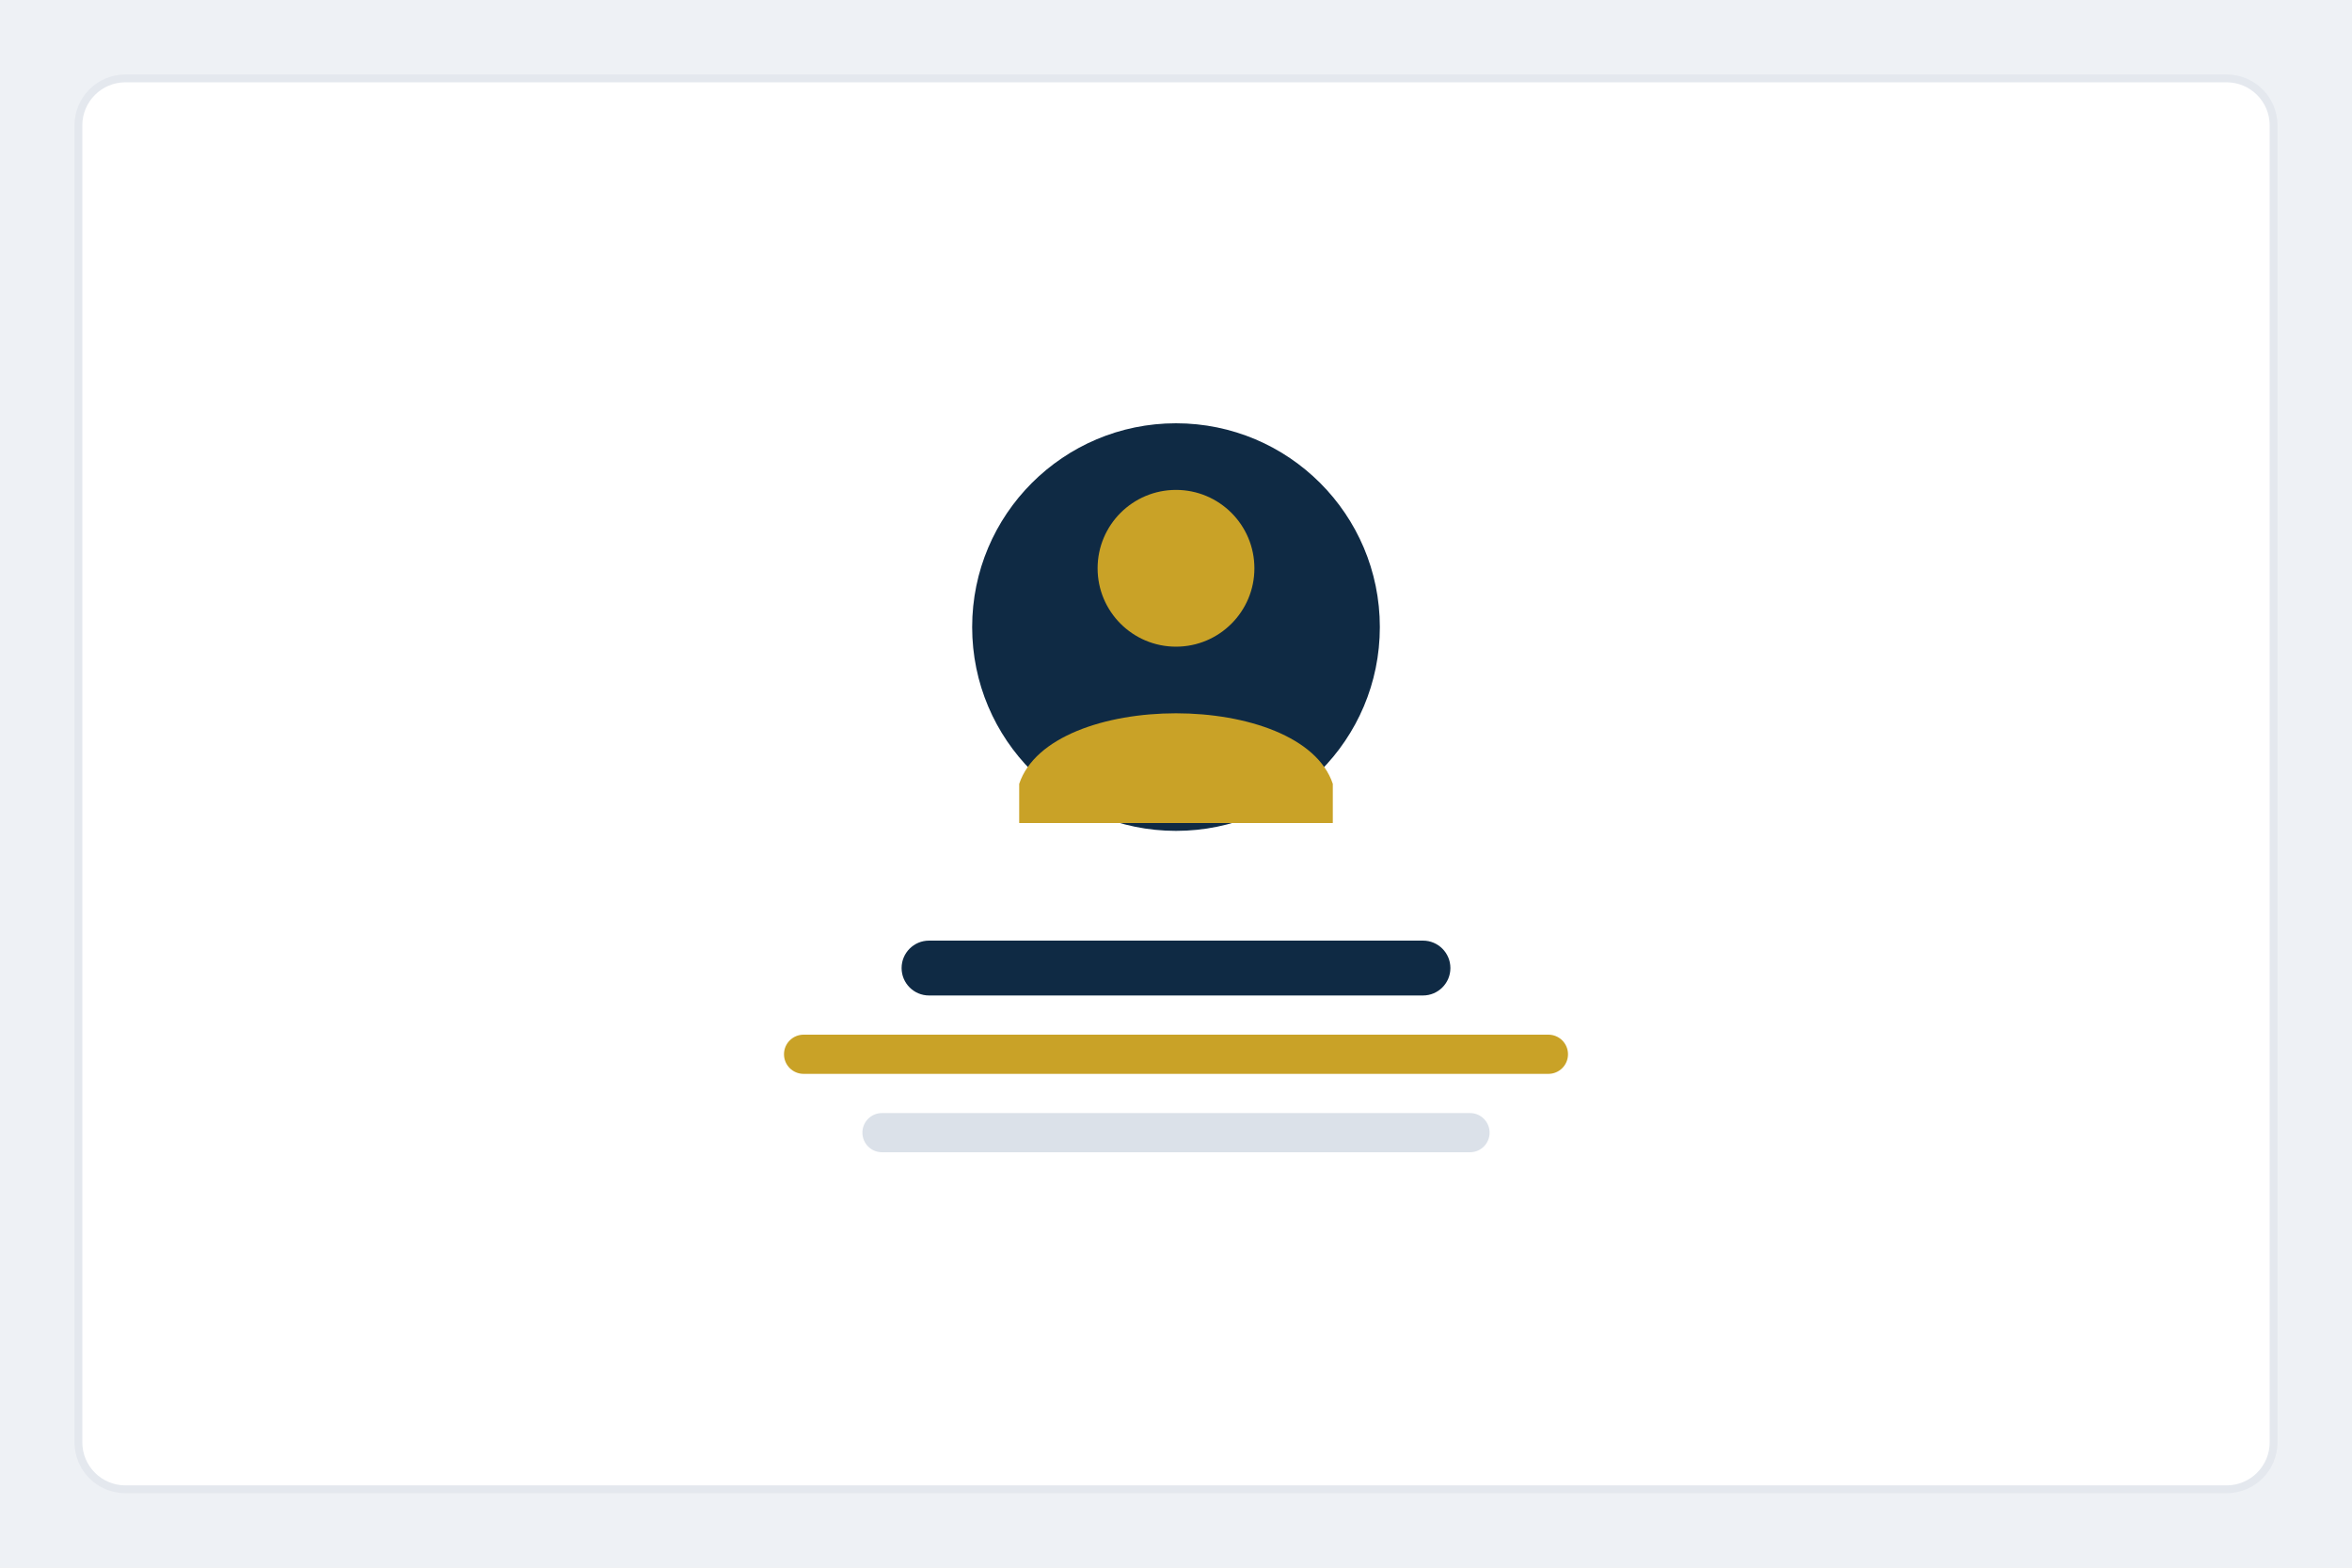
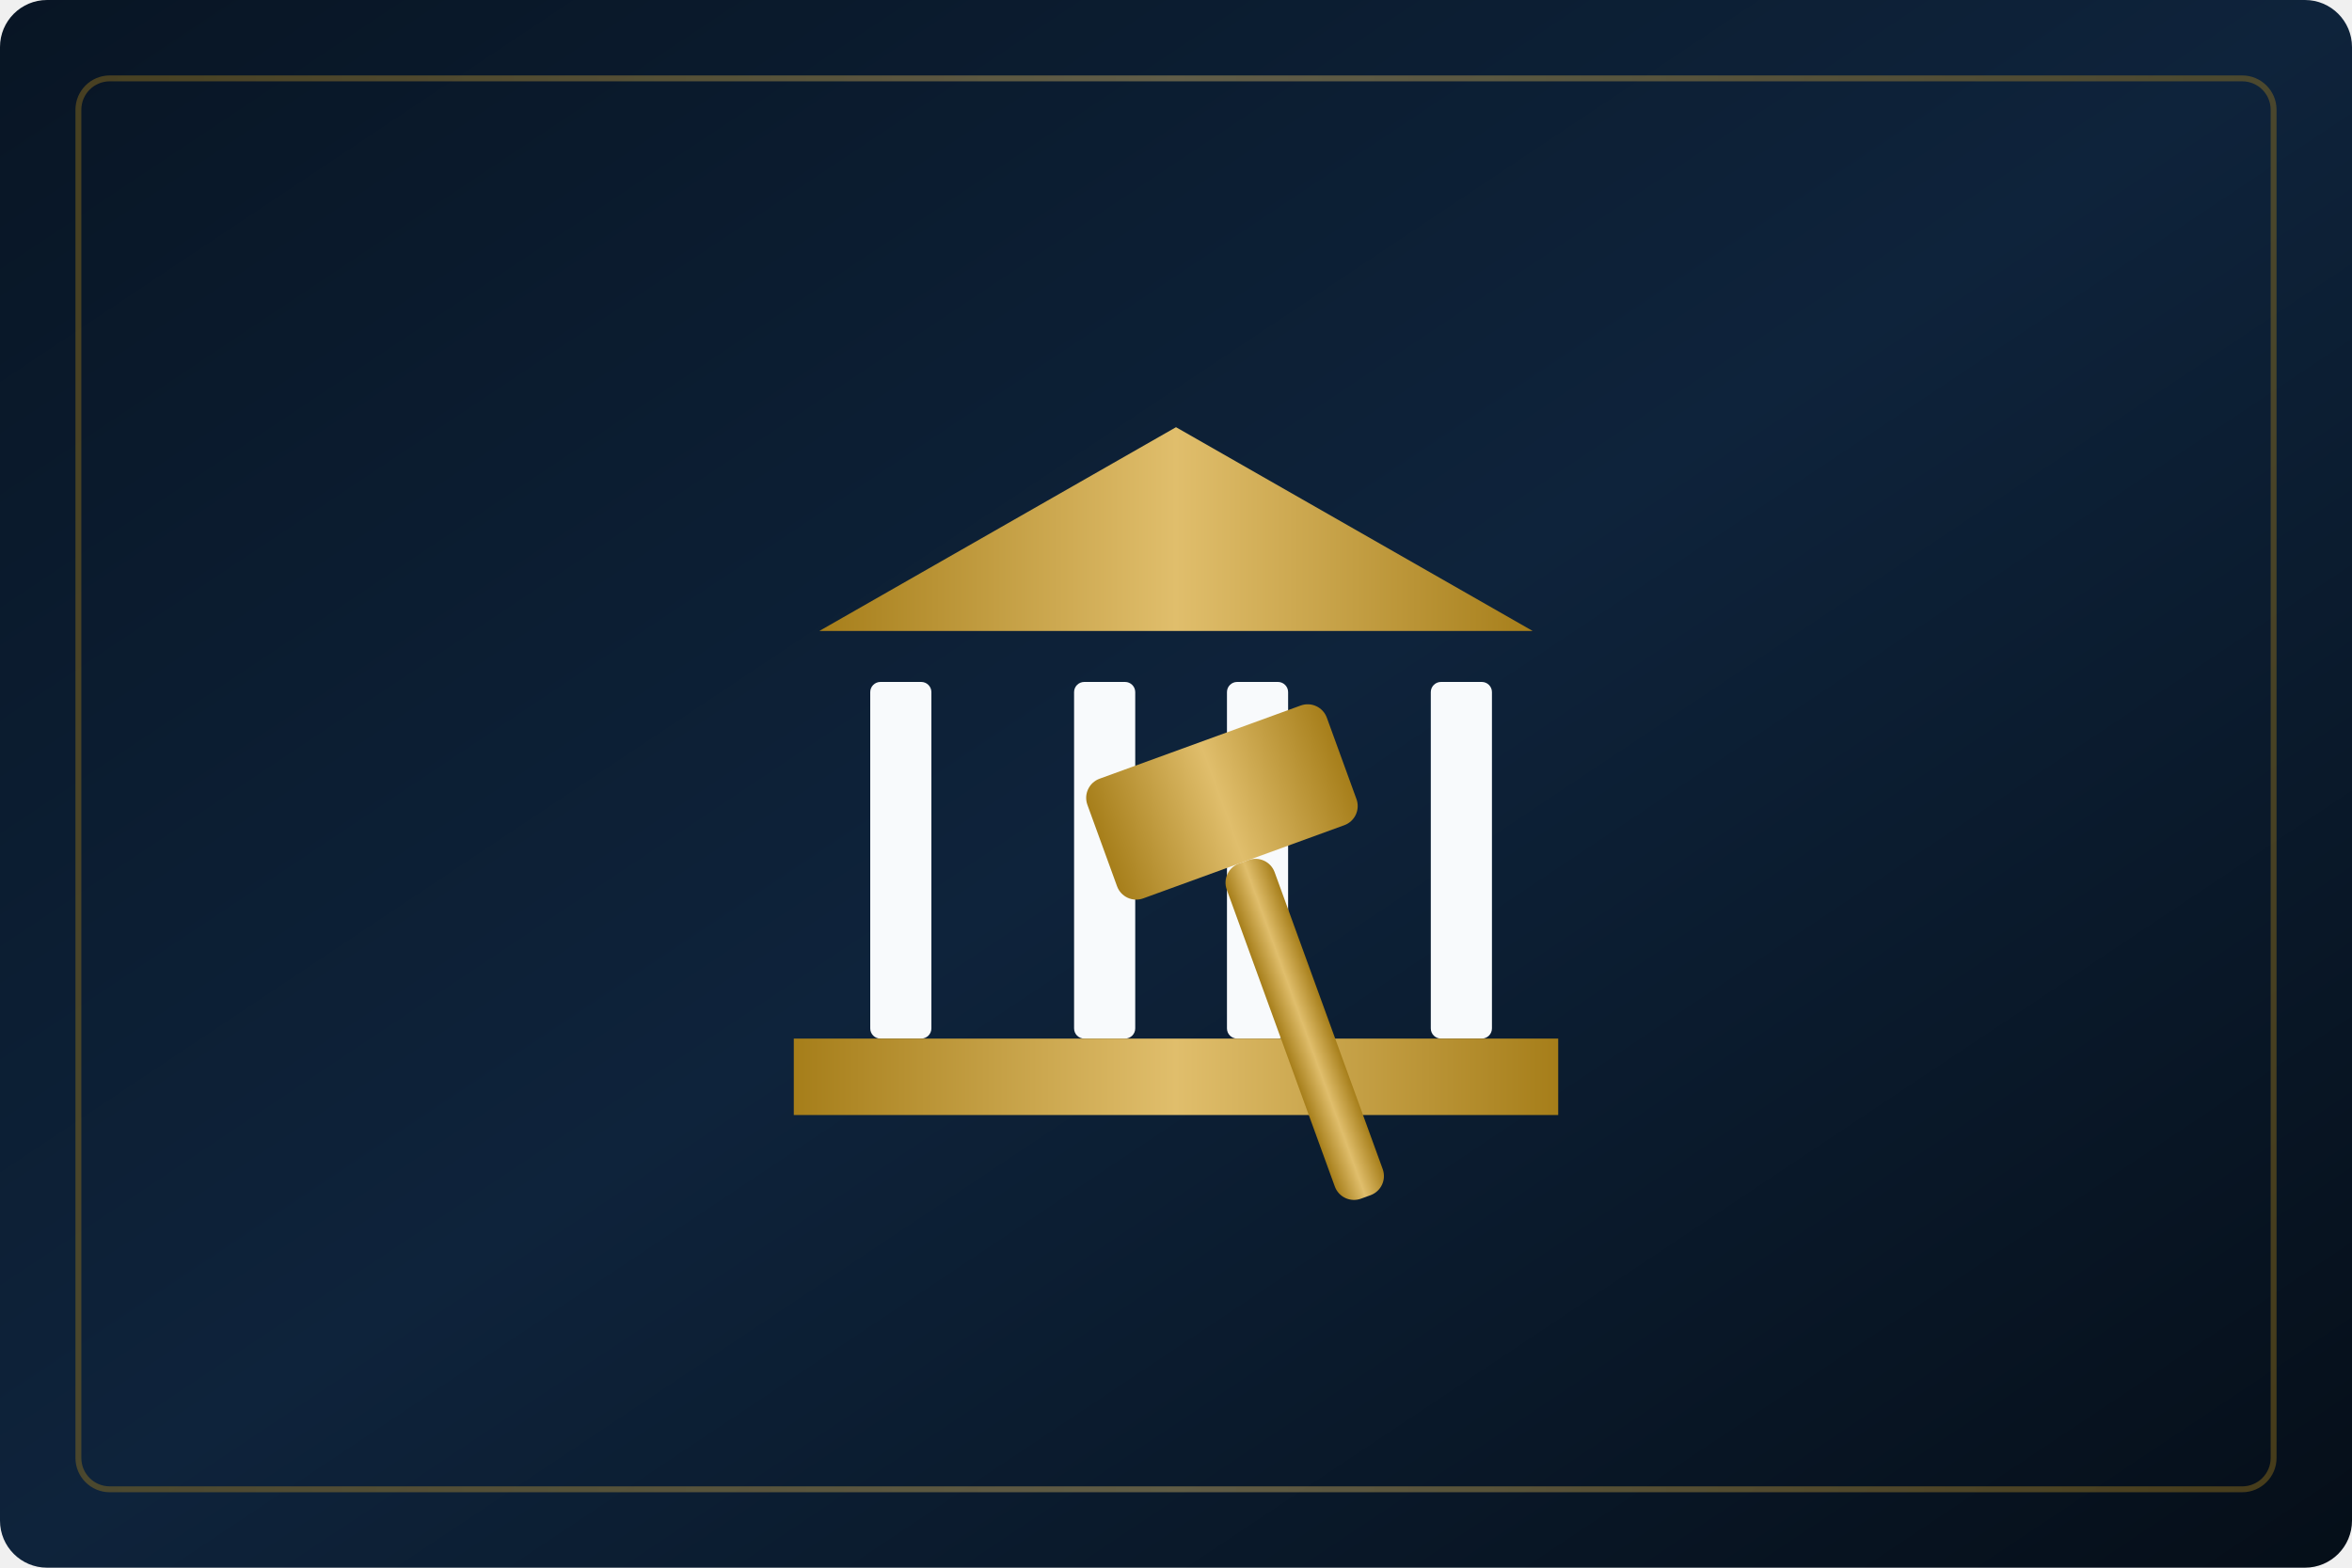
- <svg xmlns="http://www.w3.org/2000/svg" width="600" height="400" viewBox="0 0 600 400">
-   <rect width="600" height="400" fill="#eef1f5" />
-   <rect x="20" y="20" width="560" height="360" rx="12" fill="#ffffff" stroke="#e4e8ee" stroke-width="2" />
-   <circle cx="300" cy="160" r="52" fill="#0f2a44" />
-   <circle cx="300" cy="145" r="20" fill="#c9a227" />
-   <path d="M260 200c8-24 72-24 80 0v10H260z" fill="#c9a227" />
-   <rect x="230" y="240" width="140" height="14" rx="7" fill="#0f2a44" />
-   <rect x="200" y="264" width="200" height="10" rx="5" fill="#c9a227" />
-   <rect x="220" y="284" width="160" height="10" rx="5" fill="#dbe1e9" />
+ <svg xmlns="http://www.w3.org/2000/svg" viewBox="0 0 600 400" width="600" height="400">
+   <defs>
+     <linearGradient id="gLitigasi" x1="0%" y1="0%" x2="100%" y2="100%">
+       <stop offset="0%" stop-color="#081524" />
+       <stop offset="50%" stop-color="#0e233b" />
+       <stop offset="100%" stop-color="#050e18" />
+     </linearGradient>
+     <linearGradient id="goldG" x1="0%" y1="0%" x2="100%" y2="0%">
+       <stop offset="0%" stop-color="#a67e1a" />
+       <stop offset="50%" stop-color="#e0be6c" />
+       <stop offset="100%" stop-color="#a67e1a" />
+     </linearGradient>
+   </defs>
+   <rect width="600" height="400" rx="12" fill="url(#gLitigasi)" />
+   <rect x="20" y="20" width="560" height="360" rx="8" fill="none" stroke="url(#goldG)" stroke-width="1.5" opacity="0.4" />
+   <g transform="translate(300, 200) scale(1.3)">
+     <polygon points="-70,-30 0,-70 70,-30" fill="url(#goldG)" />
+     <rect x="-60" y="-20" width="12" height="70" fill="#f8fafc" rx="2" />
+     <rect x="-20" y="-20" width="12" height="70" fill="#f8fafc" rx="2" />
+     <rect x="10" y="-20" width="12" height="70" fill="#f8fafc" rx="2" />
+     <rect x="50" y="-20" width="12" height="70" fill="#f8fafc" rx="2" />
+     <rect x="-75" y="50" width="150" height="15" fill="url(#goldG)" />
+     <g transform="translate(15, 20) rotate(-20)">
+       <rect x="-25" y="-30" width="50" height="25" rx="4" fill="url(#goldG)" />
+       <rect x="-5" y="-5" width="10" height="70" rx="4" fill="url(#goldG)" />
+     </g>
+   </g>
</svg>
